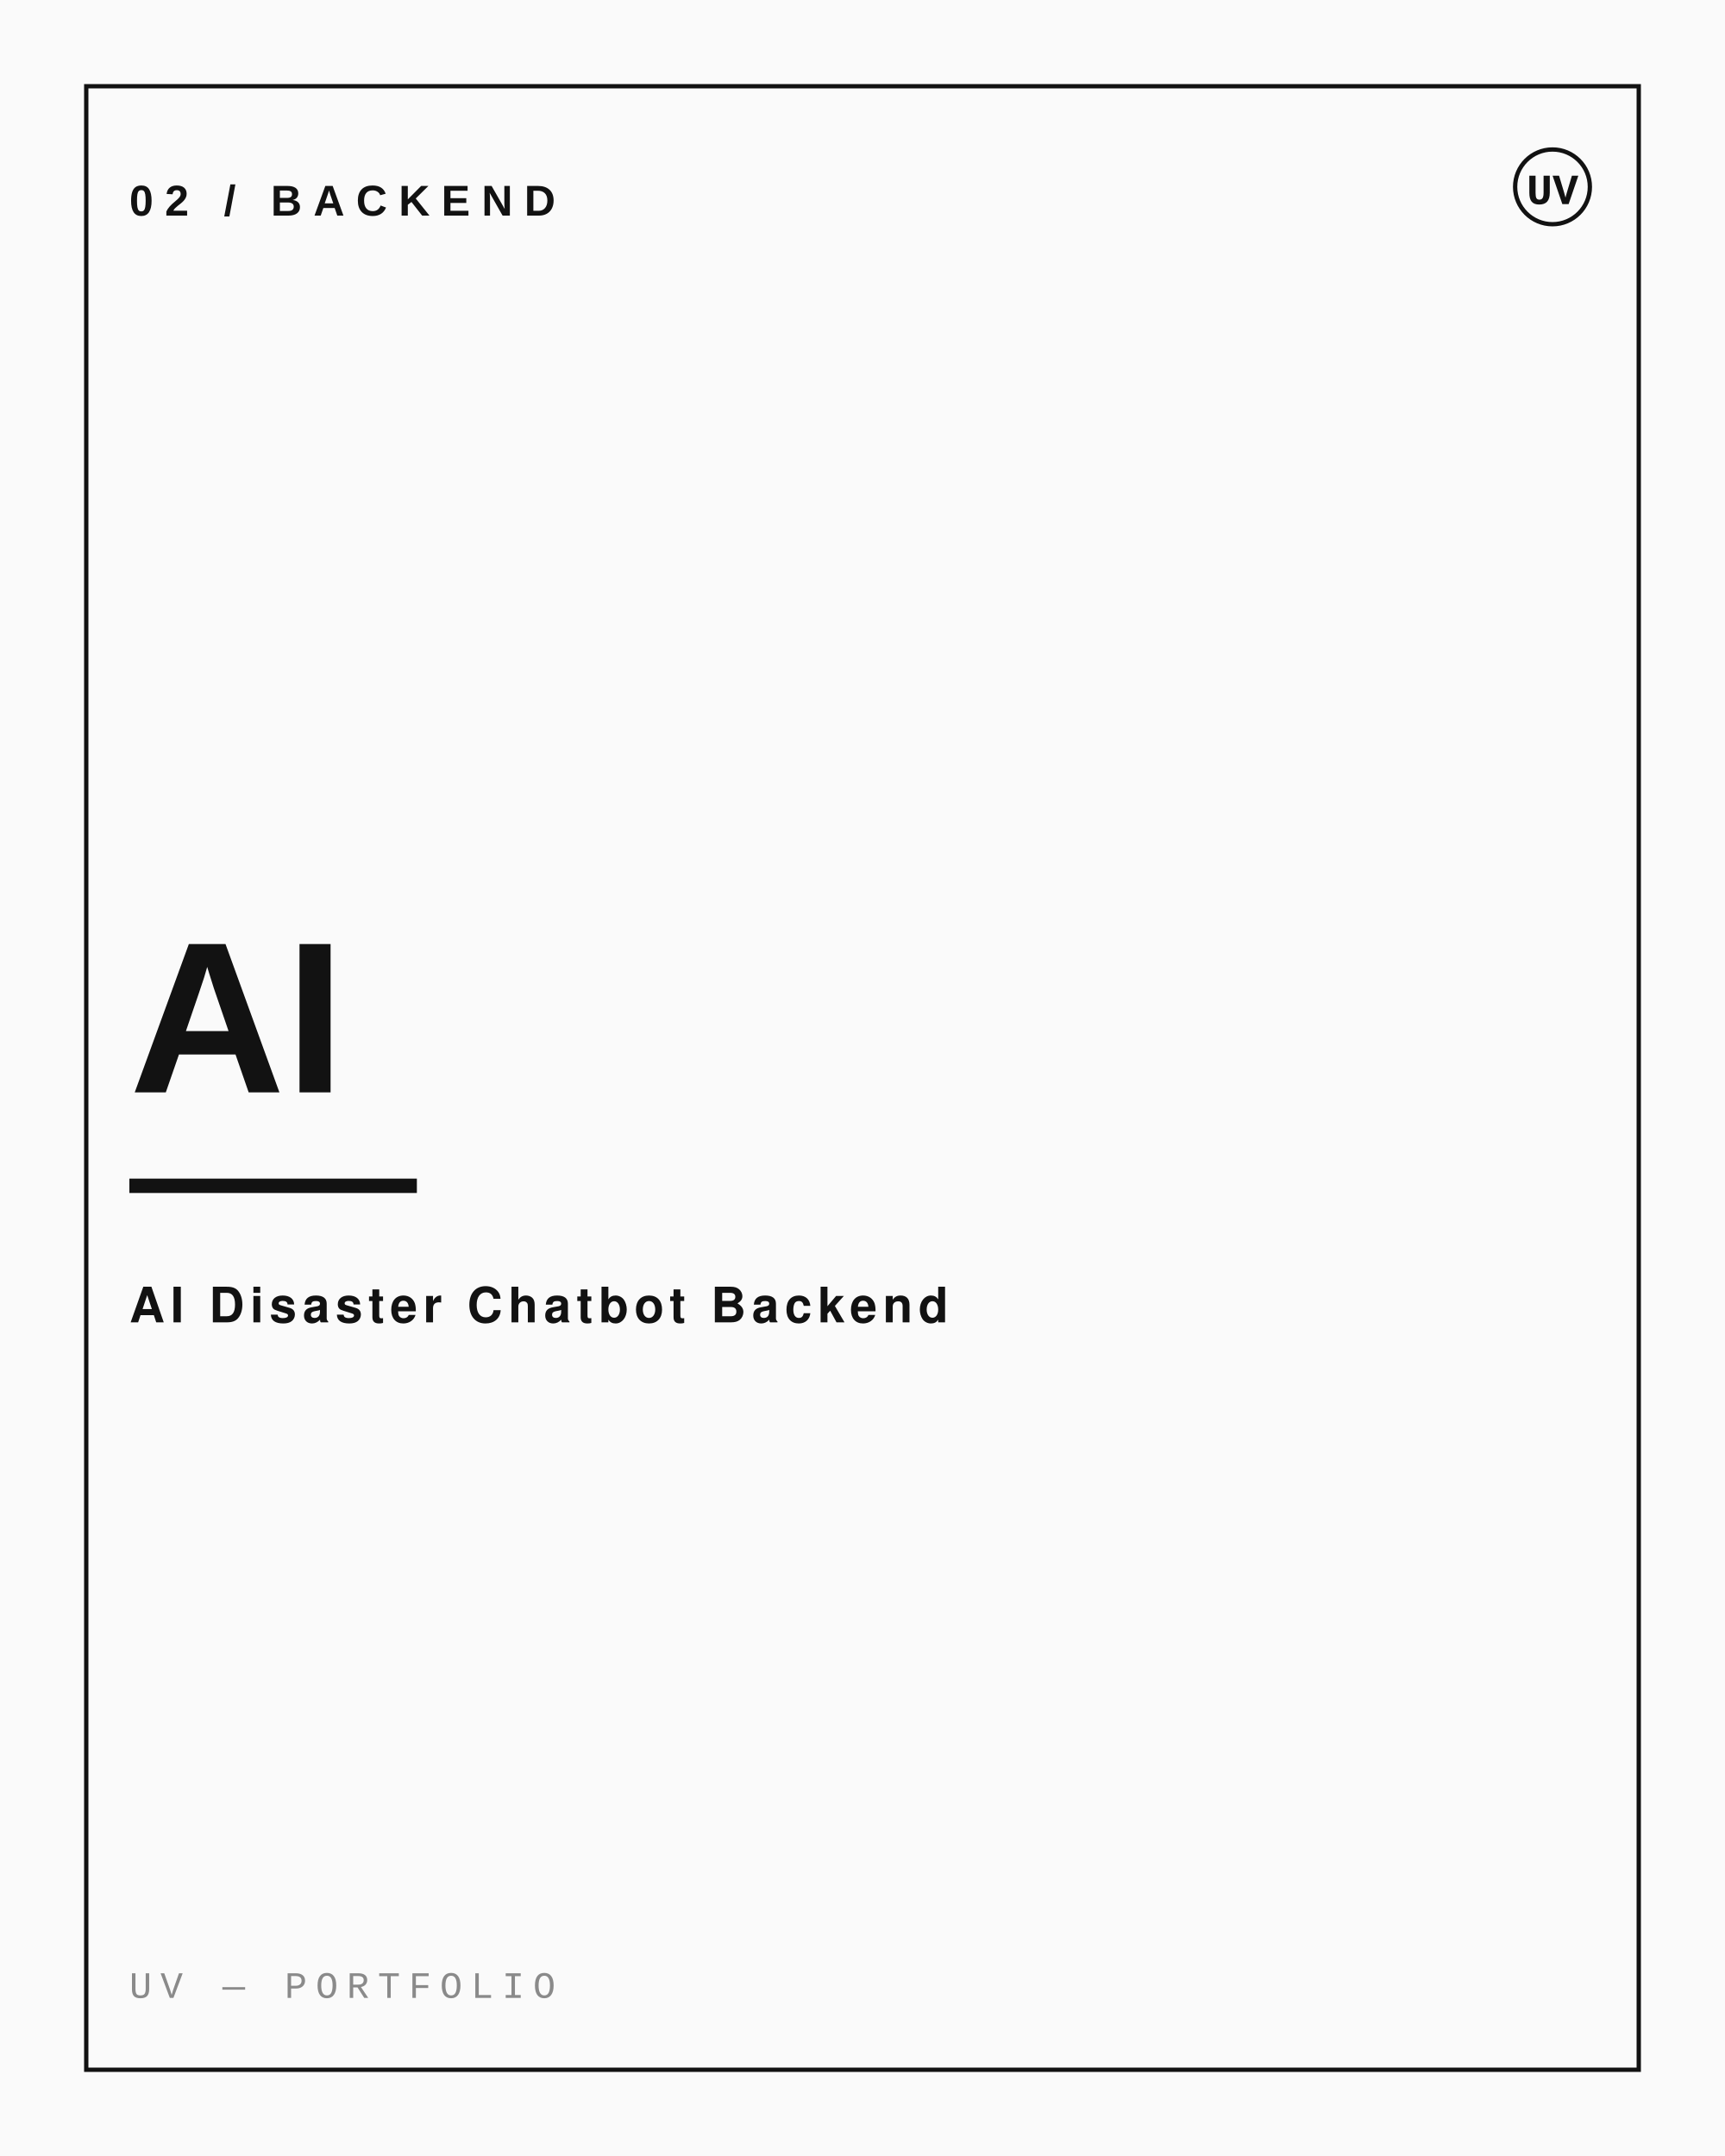
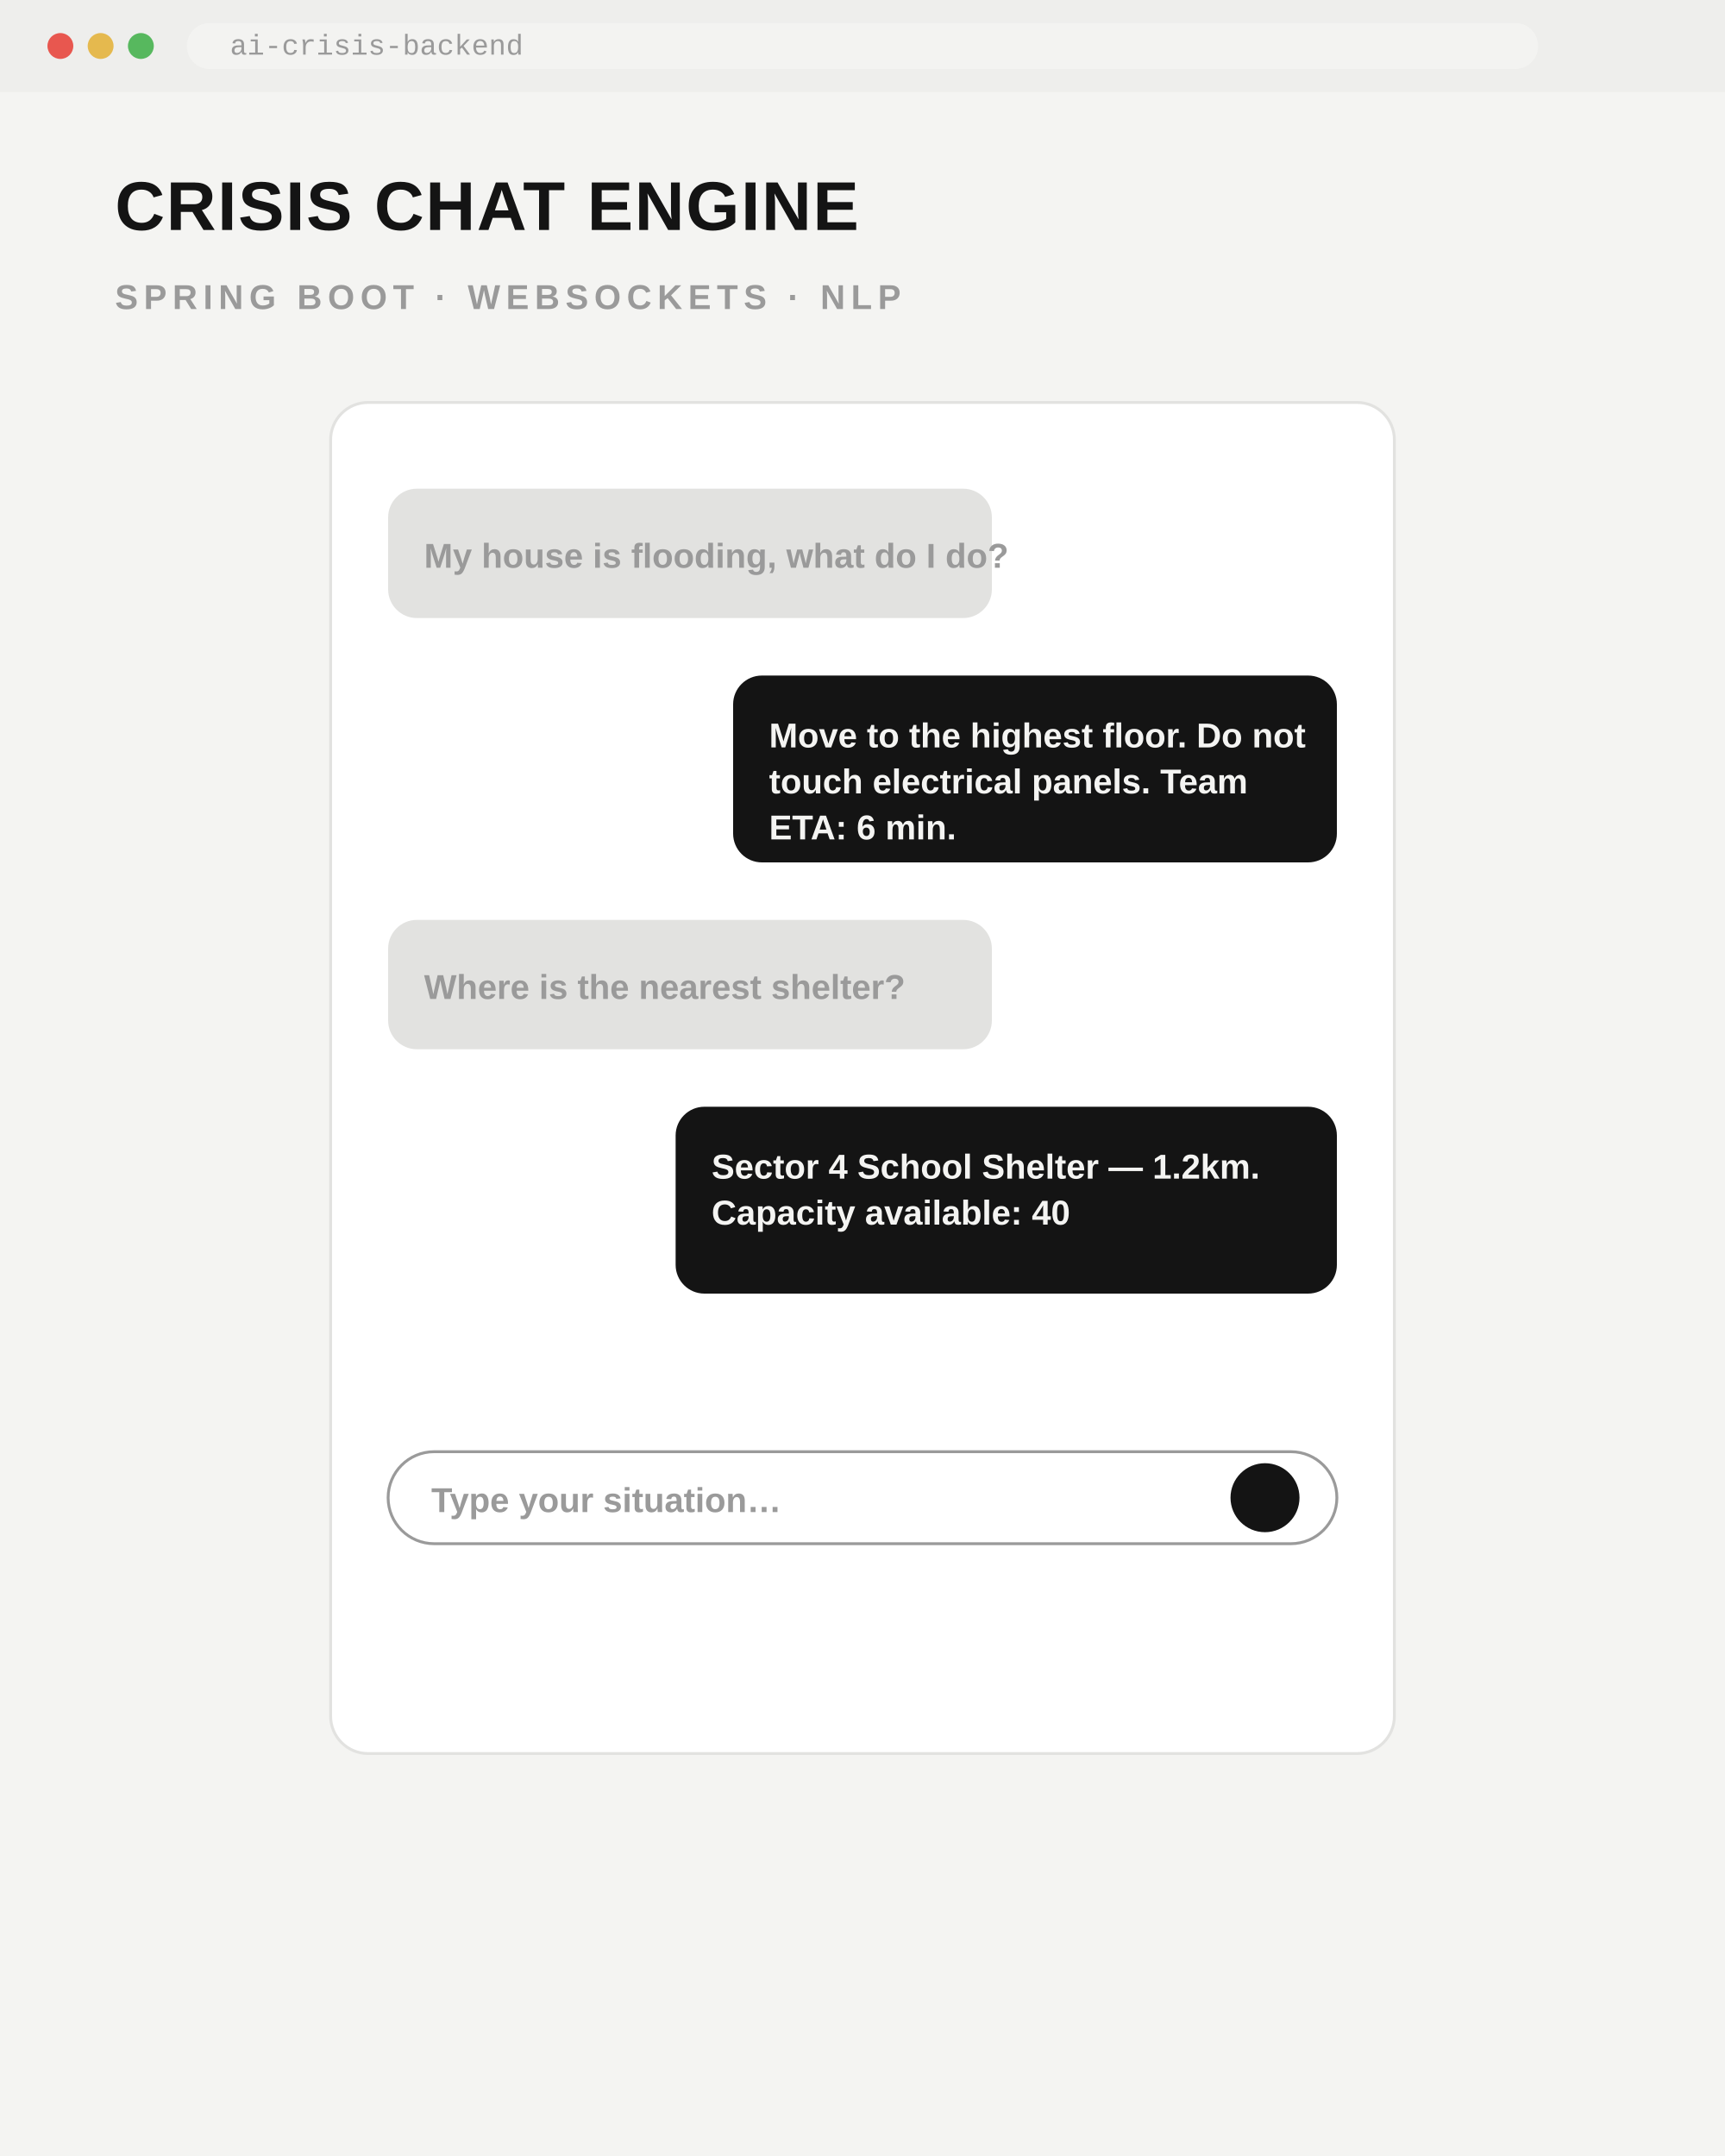
<svg xmlns="http://www.w3.org/2000/svg" width="1200" height="1500" viewBox="0 0 1200 1500">
-   <rect width="1200" height="1500" fill="#FAFAFA" />
-   <rect x="60" y="60" width="1080" height="1380" fill="none" stroke="#121212" stroke-width="3" />
-   <text x="90" y="150" font-family="Arial Black, Arial, sans-serif" font-size="30" font-weight="900" fill="#121212" letter-spacing="8">02 / BACKEND</text>
-   <text x="90" y="760" font-family="Arial Black, Arial, sans-serif" font-size="150" font-weight="900" fill="#121212">AI</text>
-   <rect x="90" y="820" width="200" height="10" fill="#121212" />
-   <text x="90" y="920" font-family="Helvetica, Arial, sans-serif" font-size="34" font-weight="700" fill="#121212" letter-spacing="4">AI Disaster Chatbot Backend</text>
-   <text x="90" y="1390" font-family="Courier New, monospace" font-size="26" fill="#8A8A8A" letter-spacing="6">UV — PORTFOLIO</text>
-   <circle cx="1080" cy="130" r="26" fill="none" stroke="#121212" stroke-width="3" />
-   <text x="1080" y="142" font-family="Courier New, monospace" font-size="30" font-weight="700" fill="#121212" text-anchor="middle">UV</text>
+   <rect width="1200" height="1500" fill="#F4F4F2" />
+   <rect x="0" y="0" width="1200" height="64" fill="#E2E2E0" opacity="0.35" />
+   <circle cx="42" cy="32" r="9" fill="#E8574F" />
+   <circle cx="70" cy="32" r="9" fill="#E5B94E" />
+   <circle cx="98" cy="32" r="9" fill="#57B85E" />
+   <rect x="130" y="16" width="940" height="32" rx="16" fill="#F4F4F2" opacity="0.9" />
+   <text x="160" y="38" font-family="Courier New, monospace" font-size="20" fill="#9A9A9A">ai-crisis-backend</text>
+   <text x="80" y="160" font-family="Arial, sans-serif" font-size="48" font-weight="900" fill="#141414" letter-spacing="1">CRISIS CHAT ENGINE</text>
+   <text x="80" y="215" font-family="Arial, sans-serif" font-size="24" font-weight="700" fill="#9A9A9A" letter-spacing="4">SPRING BOOT · WEBSOCKETS · NLP</text>
+   <rect x="230" y="280" width="740" height="940" rx="26" fill="#FFFFFF" stroke="#E2E2E0" stroke-width="2" />
+   <rect x="270" y="340" width="420" height="90" rx="20" fill="#E2E2E0" />
+   <text x="295" y="395" font-family="Arial, sans-serif" font-size="24" font-weight="700" fill="#9A9A9A" letter-spacing="0">My house is flooding, what do I do?</text>
+   <rect x="510" y="470" width="420" height="130" rx="20" fill="#141414" />
+   <text x="535" y="520" font-family="Arial, sans-serif" font-size="24" font-weight="700" fill="#F4F4F2" letter-spacing="0">Move to the highest floor. Do not</text>
+   <text x="535" y="552" font-family="Arial, sans-serif" font-size="24" font-weight="700" fill="#F4F4F2" letter-spacing="0">touch electrical panels. Team</text>
+   <text x="535" y="584" font-family="Arial, sans-serif" font-size="24" font-weight="700" fill="#F4F4F2" letter-spacing="0">ETA: 6 min.</text>
+   <rect x="270" y="640" width="420" height="90" rx="20" fill="#E2E2E0" />
+   <text x="295" y="695" font-family="Arial, sans-serif" font-size="24" font-weight="700" fill="#9A9A9A" letter-spacing="0">Where is the nearest shelter?</text>
+   <rect x="470" y="770" width="460" height="130" rx="20" fill="#141414" />
+   <text x="495" y="820" font-family="Arial, sans-serif" font-size="24" font-weight="700" fill="#F4F4F2" letter-spacing="0">Sector 4 School Shelter — 1.2km.</text>
+   <text x="495" y="852" font-family="Arial, sans-serif" font-size="24" font-weight="700" fill="#F4F4F2" letter-spacing="0">Capacity available: 40</text>
+   <rect x="270" y="1010" width="660" height="64" rx="32" fill="none" stroke="#9A9A9A" stroke-width="2" />
+   <text x="300" y="1052" font-family="Arial, sans-serif" font-size="24" font-weight="700" fill="#9A9A9A" letter-spacing="0">Type your situation…</text>
+   <circle cx="880" cy="1042" r="24" fill="#141414" />
</svg>
